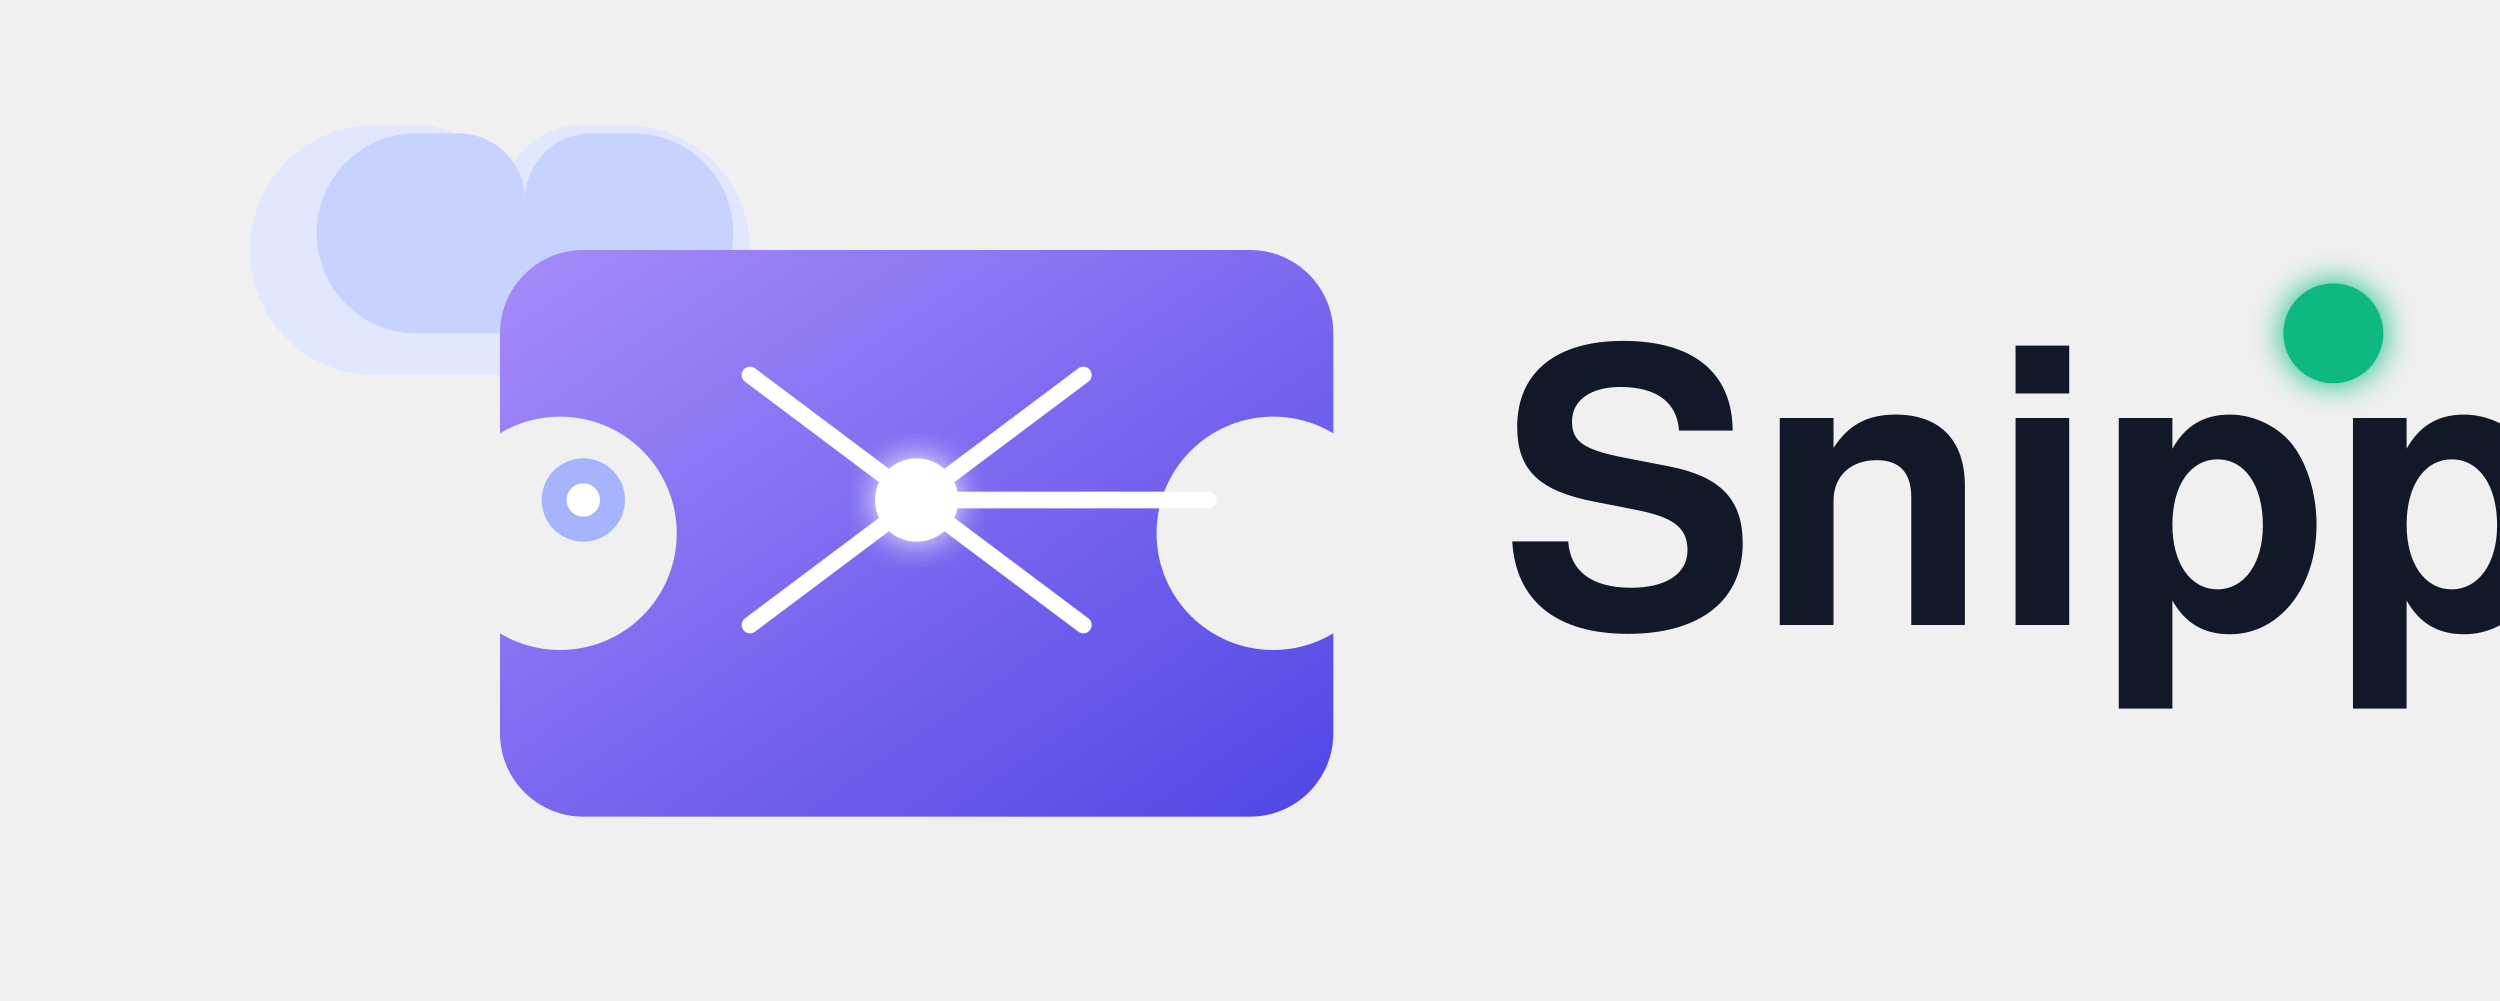
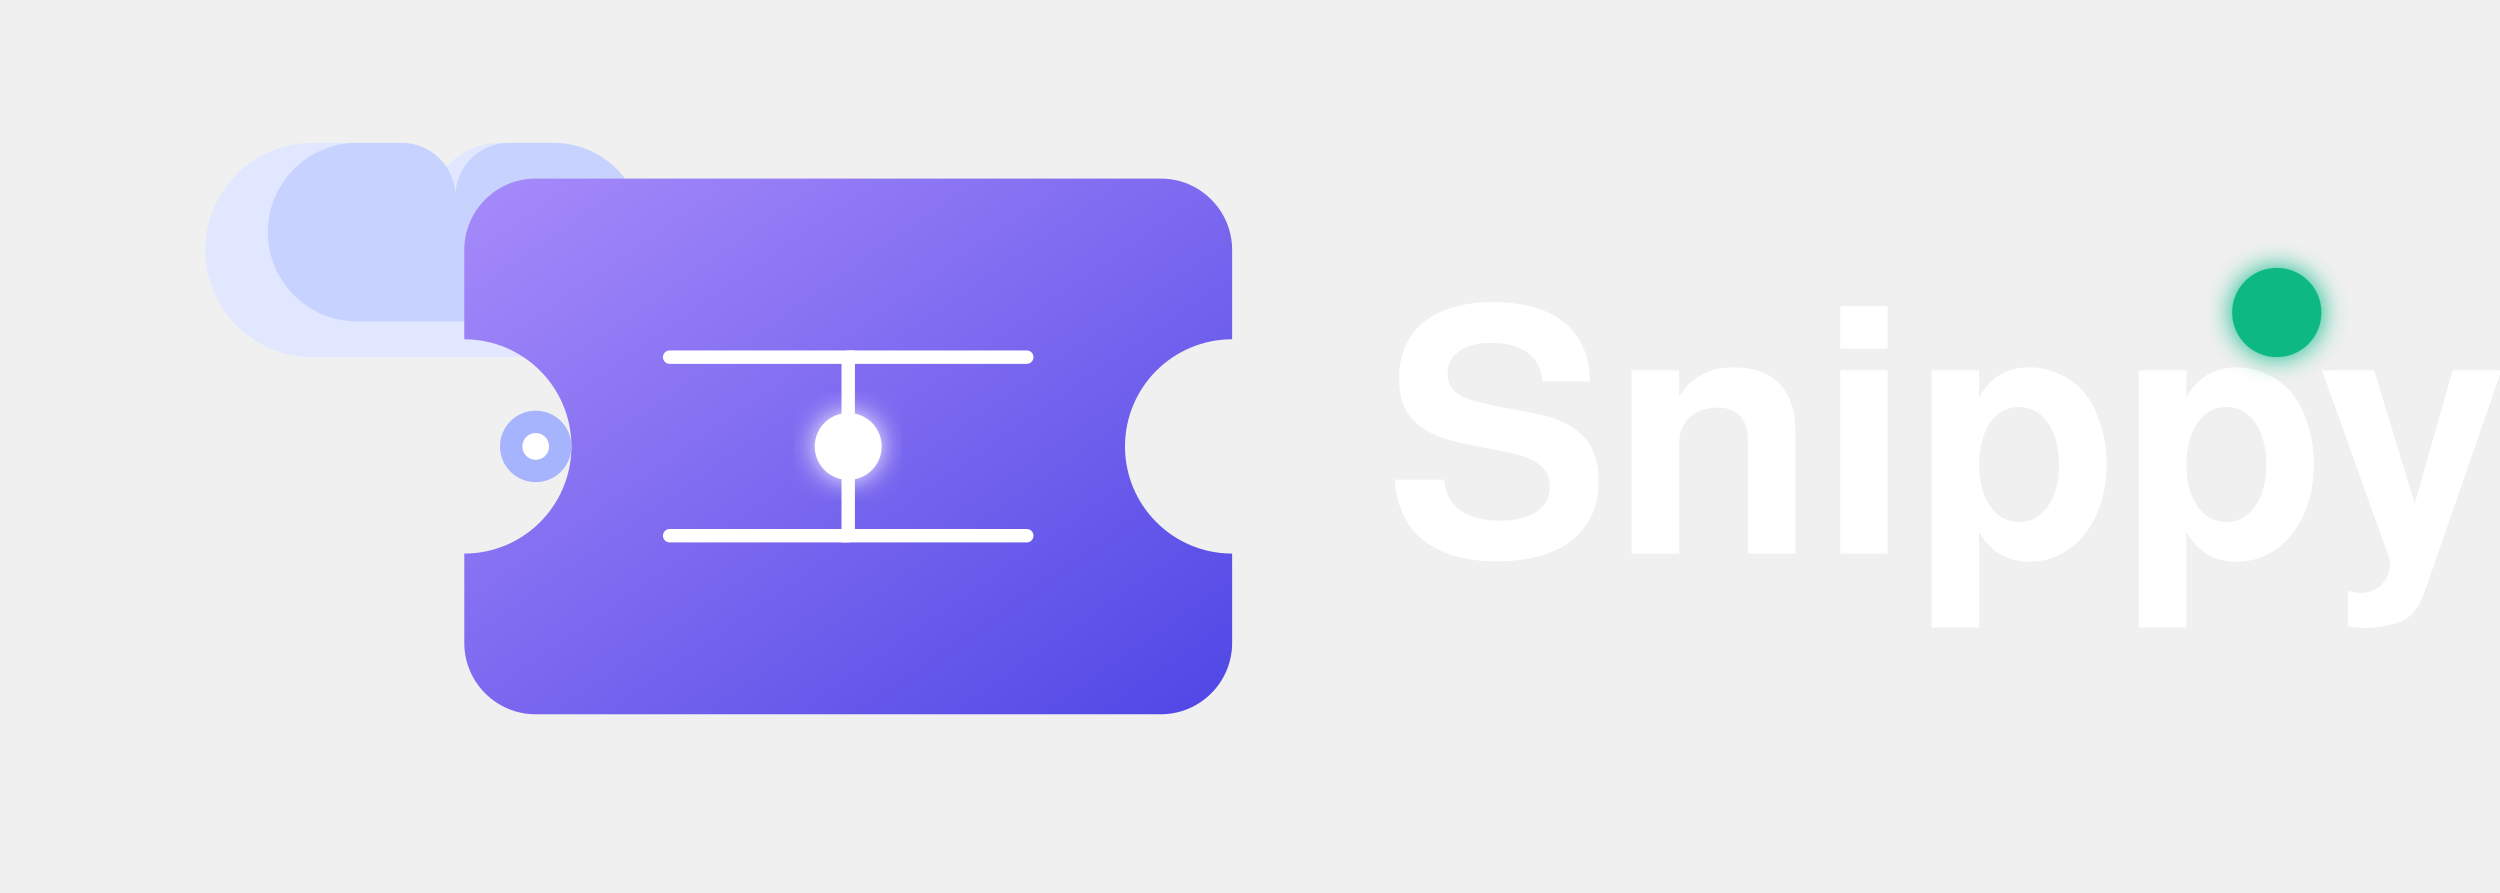
- <svg xmlns="http://www.w3.org/2000/svg" width="300" height="120" viewBox="0 0 300 120" fill="none">
+ <svg xmlns="http://www.w3.org/2000/svg" width="280" height="100" viewBox="0 0 280 100" fill="none">
  <defs>
    <linearGradient id="aiGradient" x1="0%" y1="0%" x2="100%" y2="100%">
      <stop offset="0%" style="stop-color:#A78BFA;stop-opacity:1" />
      <stop offset="100%" style="stop-color:#4F46E5;stop-opacity:1" />
    </linearGradient>
    <filter id="glow" x="-50%" y="-50%" width="200%" height="200%">
-       <feGaussianBlur stdDeviation="2" result="coloredBlur" />
+       <feGaussianBlur stdDeviation="1.5" result="coloredBlur" />
      <feMerge>
        <feMergeNode in="coloredBlur" />
        <feMergeNode in="SourceGraphic" />
      </feMerge>
    </filter>
  </defs>
-   <path d="M45 45 a 15 15 0 0 1 0 -30 h 5 a 10 10 0 0 1 10 10 a 10 10 0 0 1 10 -10 h 5 a 15 15 0 0 1 0 30 z" fill="#E0E7FF" />
-   <path d="M50 40 a 12 12 0 0 1 0 -24 h 5 a 8 8 0 0 1 8 8 a 8 8 0 0 1 8 -8 h 5 a 12 12 0 0 1 0 24 z" fill="#C7D2FE" />
-   <path d="M70 30 h80 a10 10 0 0 1 10 10 v12            a14 14 0 1 0 0 24 v12 a10 10 0 0 1 -10 10 h-80            a10 10 0 0 1 -10 -10 v-12            a14 14 0 1 0 0 -24 v-12 a10 10 0 0 1 10 -10 z" fill="url(#aiGradient)" />
-   <g stroke="#FFFFFF" stroke-width="2" stroke-linecap="round">
-     <circle cx="110" cy="60" r="4" fill="#FFFFFF" filter="url(#glow)" />
-     <line x1="110" y1="60" x2="90" y2="45" />
-     <line x1="110" y1="60" x2="90" y2="75" />
-     <line x1="110" y1="60" x2="130" y2="45" />
-     <line x1="110" y1="60" x2="130" y2="75" />
-     <line x1="110" y1="60" x2="145" y2="60" />
+   <path d="M35 40 a 12 12 0 0 1 0 -24 h 5 a 8 8 0 0 1 8 8 a 8 8 0 0 1 8 -8 h 5 a 12 12 0 0 1 0 24 z" fill="#E0E7FF" />
+   <path d="M40 36 a 10 10 0 0 1 0 -20 h 5 a 6 6 0 0 1 6 6 a 6 6 0 0 1 6 -6 h 5 a 10 10 0 0 1 0 20 z" fill="#C7D2FE" />
+   <path d="M60 20 h70 a8 8 0 0 1 8 8 v10            a12 12 0 1 0 0 24 v10 a8 8 0 0 1 -8 8 h-70            a8 8 0 0 1 -8 -8 v-10            a12 12 0 1 0 0 -24 v-10 a8 8 0 0 1 8 -8 z" fill="url(#aiGradient)" />
+   <g stroke="#FFFFFF" stroke-width="1.5" stroke-linecap="round">
+     <circle cx="95" cy="50" r="3" fill="#FFFFFF" filter="url(#glow)" />
+     <polyline points="75,40 95,40 95,60 115,60" />
+     <polyline points="75,60 95,60" />
+     <polyline points="115,40 95,40" />
  </g>
-   <circle cx="70" cy="60" r="5" fill="#A5B4FC" />
-   <circle cx="70" cy="60" r="2" fill="#FFFFFF" />
-   <text x="180" y="75" font-family="Segoe UI, Helvetica, Arial, sans-serif" font-weight="700" font-size="46" fill="#111827">Snippy</text>
-   <circle cx="280" cy="40" r="6" fill="#10B981" filter="url(#glow)" />
+   <circle cx="60" cy="50" r="4" fill="#A5B4FC" />
+   <circle cx="60" cy="50" r="1.5" fill="#FFFFFF" />
+   <text x="155" y="62" font-family="Segoe UI, Helvetica, Arial, sans-serif" font-weight="600" font-size="38" fill="#FFFFFF">Snippy</text>
+   <circle cx="255" cy="35" r="5" fill="#10B981" filter="url(#glow)" />
</svg>
